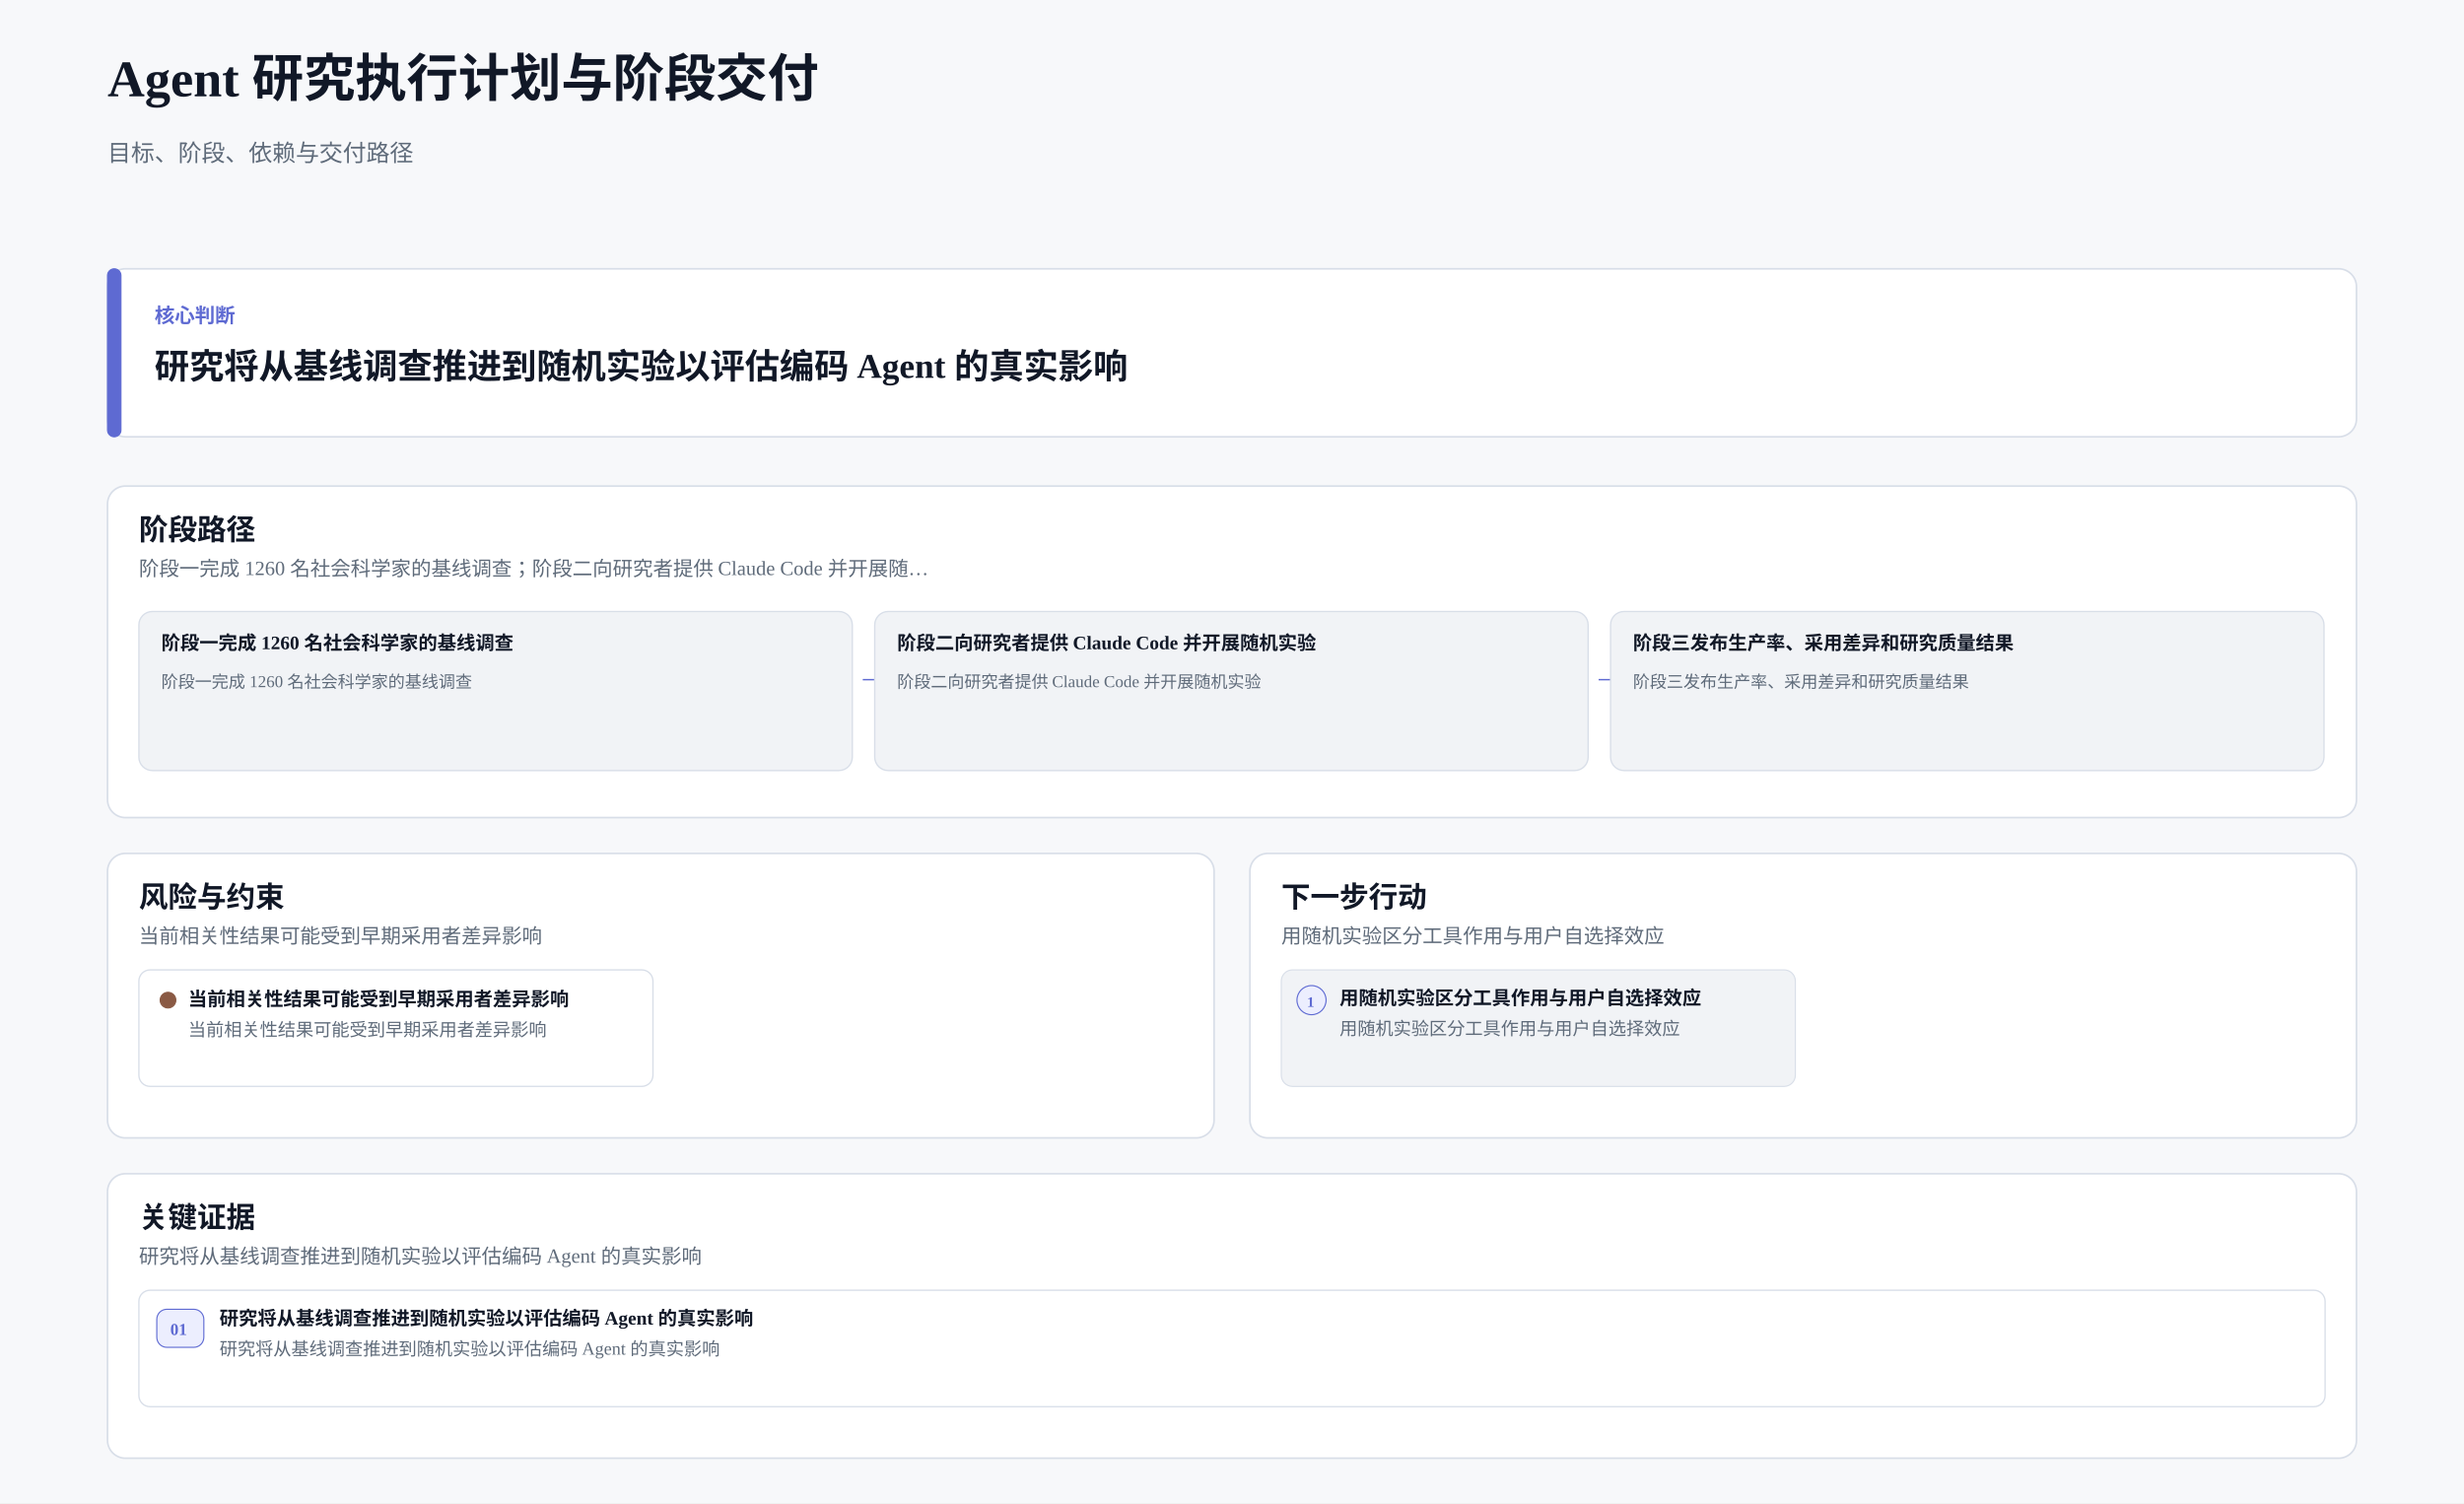
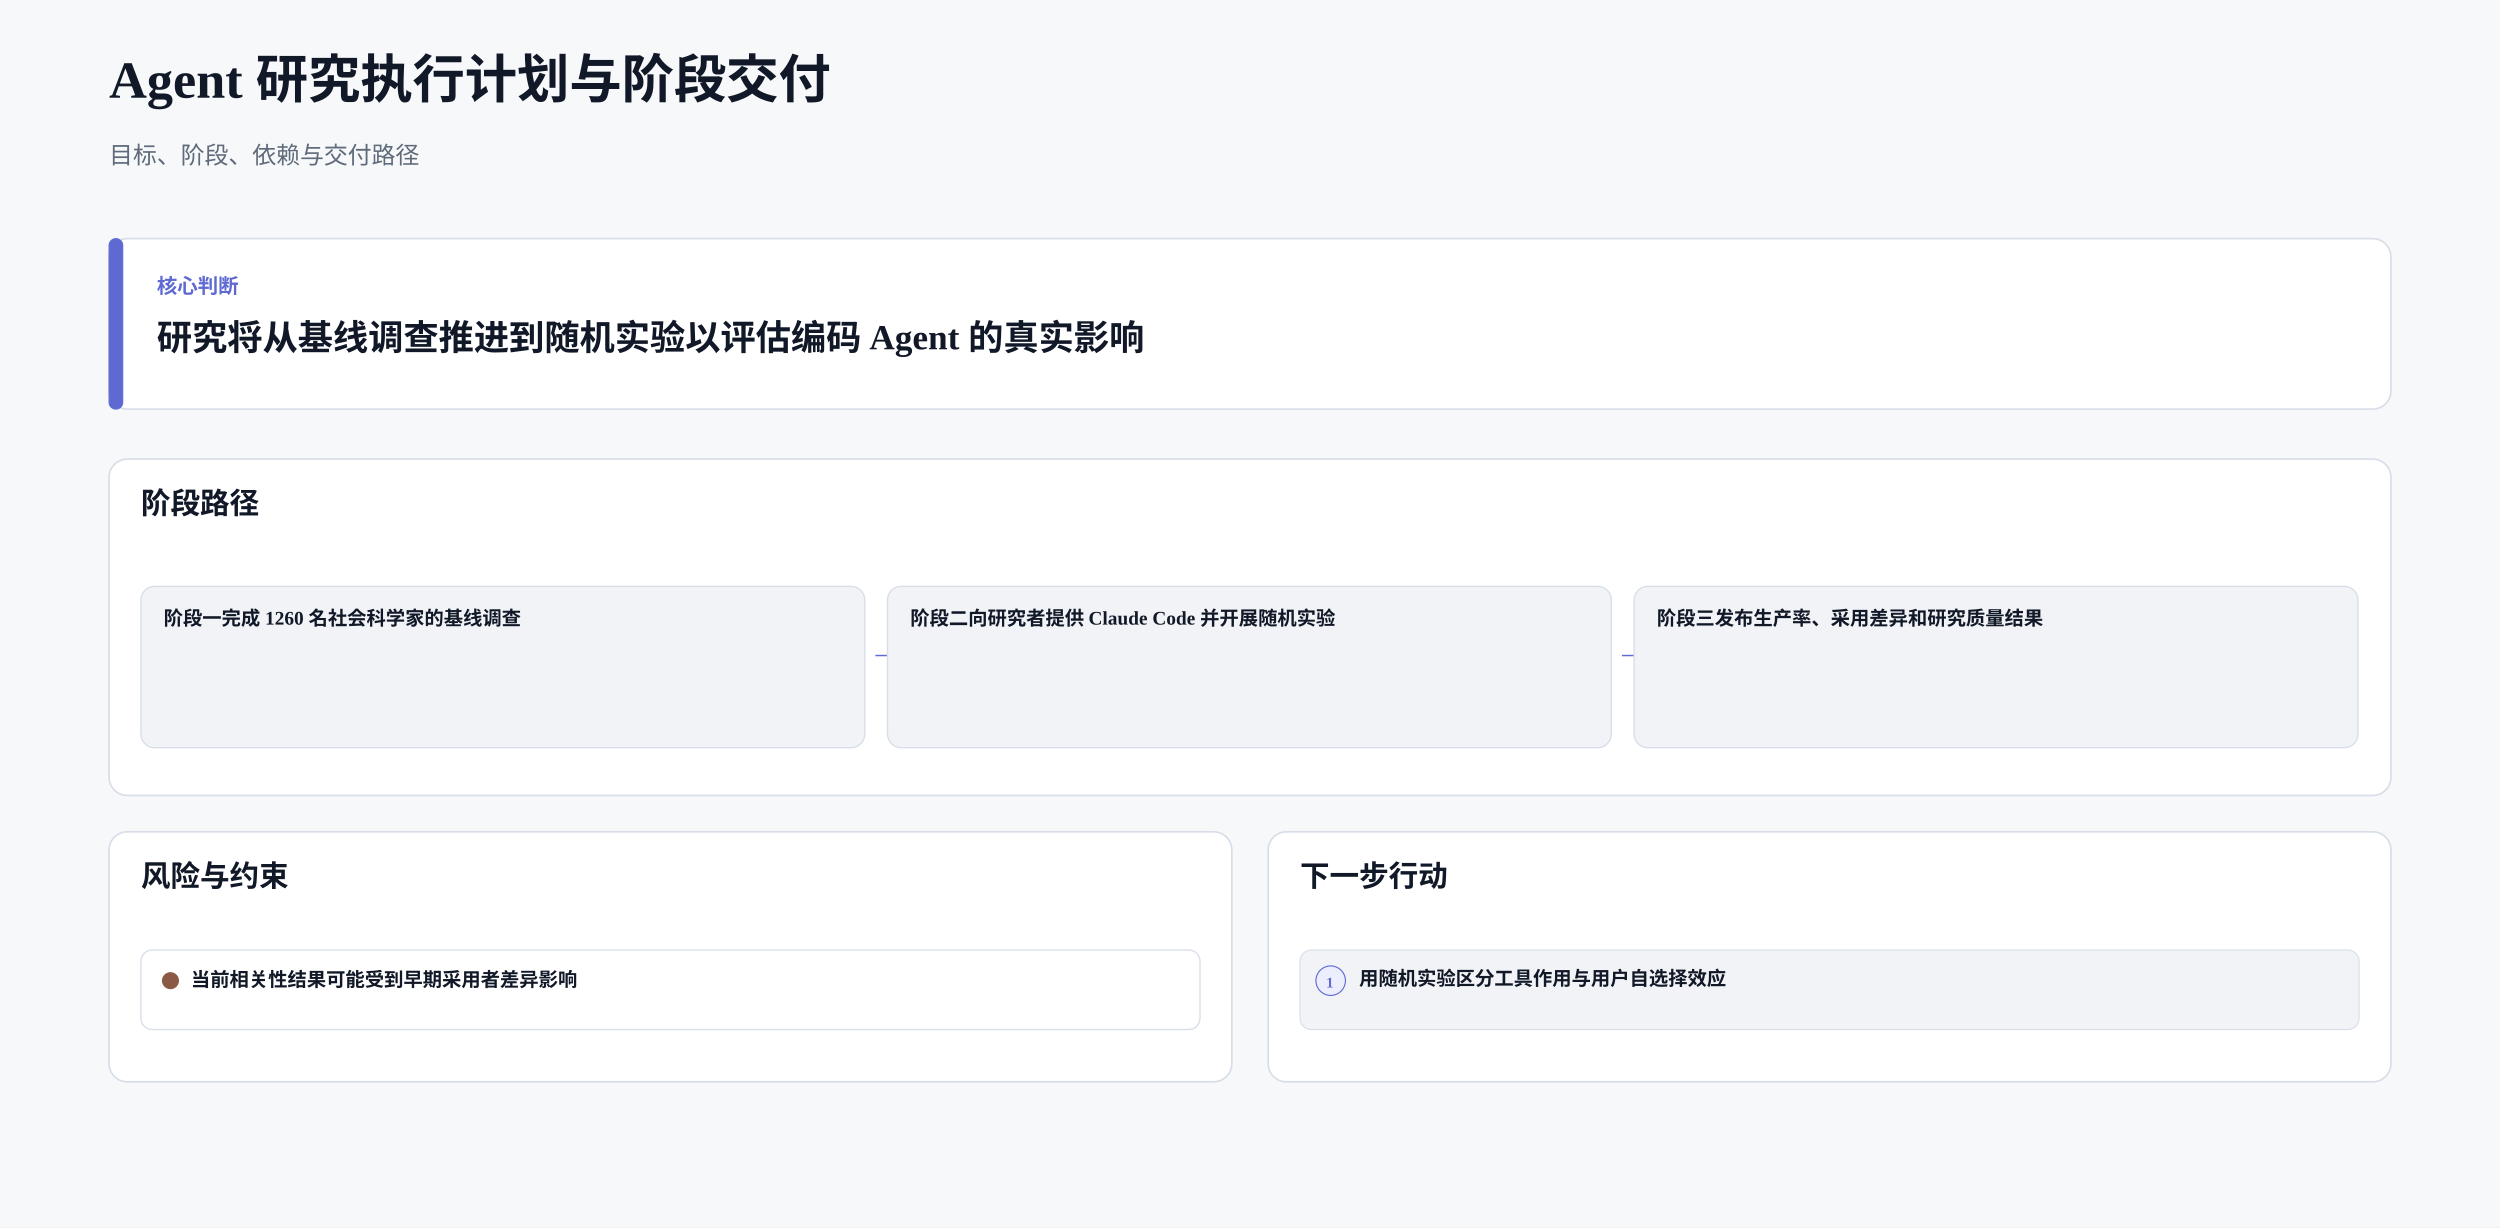
- <svg xmlns="http://www.w3.org/2000/svg" width="2200" height="1342" viewBox="0 0 2200 1342" data-layout-engine="v4" data-expression-mode="modular-canvas">
-   <rect x="0" y="0" width="2200" height="1342" rx="0" fill="#F7F8FA" stroke="#F7F8FA" stroke-width="0" />
+ <svg xmlns="http://www.w3.org/2000/svg" width="2200" height="1080" viewBox="0 0 2200 1080" data-layout-engine="v4" data-layout="expression-canvas" data-pipeline-version="4.4" data-expression-mode="modular-canvas" data-page-skeleton="timeline">
+   <rect x="0" y="0" width="2200" height="1080" rx="0" fill="#F7F8FA" stroke="#F7F8FA" stroke-width="0" />
  <g>
-     <g data-v43-block="title" data-block-type="title" data-x="96" data-y="40" data-width="2008" data-height="200" data-column="full">
+     <g data-v43-block="title" data-block-type="title" data-x="96" data-y="40" data-width="2008" data-height="170" data-column="full">
      <text x="96" y="86" font-size="46" fill="#111827" font-weight="700">
        <tspan x="96" dy="0">Agent 研究执行计划与阶段交付</tspan>
      </text>
      <text x="96" y="144" font-size="21" fill="#5F6B7A" font-weight="500">
        <tspan x="96" dy="0">目标、阶段、依赖与交付路径</tspan>
      </text>
    </g>
-     <g data-v43-block="statement" data-block-type="statement" data-x="96" data-y="240" data-width="2008" data-height="150" data-column="full">
-       <rect x="96" y="240" width="2008" height="150" rx="16" fill="#FFFFFF" stroke="#D8DEE8" stroke-width="1.5" />
-       <rect x="96" y="240" width="12" height="150" rx="6" fill="#5E6AD2" stroke="#5E6AD2" stroke-width="1" />
-       <text x="138" y="288" font-size="18" fill="#5E6AD2" font-weight="700">
+     <g data-v43-block="statement" data-block-type="statement" data-x="96" data-y="210" data-width="2008" data-height="150" data-column="full">
+       <rect x="96" y="210" width="2008" height="150" rx="16" fill="#FFFFFF" stroke="#D8DEE8" stroke-width="1.5" />
+       <rect x="96" y="210" width="12" height="150" rx="6" fill="#5E6AD2" stroke="#5E6AD2" stroke-width="1" />
+       <text x="138" y="258" font-size="18" fill="#5E6AD2" font-weight="700">
        <tspan x="138" dy="0">核心判断</tspan>
      </text>
-       <text x="138" y="338" font-size="31" fill="#111827" font-weight="700">
+       <text x="138" y="308" font-size="31" fill="#111827" font-weight="700">
        <tspan x="138" dy="0">研究将从基线调查推进到随机实验以评估编码 Agent 的真实影响</tspan>
      </text>
    </g>
-     <g data-v43-block="mini-roadmap-1" data-block-type="mini-roadmap" data-x="96" data-y="434" data-width="2008" data-height="296" data-column="full" data-row="0" data-span="12" data-row-alignment="filled" data-offset-span="0" data-density="medium" data-preferred-width="2008" data-text-units="196" data-item-count="3" data-item-layout="rows" data-layout-reason="directional-reading">
-       <rect x="96" y="434" width="2008" height="296" rx="16" fill="#FFFFFF" stroke="#D8DEE8" stroke-width="1.5" data-v4-block-card="true" />
-       <text x="124" y="482" font-size="26" fill="#111827" font-weight="700">
+     <g data-v43-block="mini-roadmap-1" data-block-type="mini-roadmap" data-x="96" data-y="404" data-width="2008" data-height="296" data-column="full" data-row="0" data-span="12" data-row-alignment="filled" data-offset-span="0" data-density="medium" data-preferred-width="2008" data-text-units="75" data-item-count="3" data-item-layout="rows" data-layout-reason="timeline-reading-axis">
+       <rect x="96" y="404" width="2008" height="296" rx="16" fill="#FFFFFF" stroke="#D8DEE8" stroke-width="1.5" data-v4-block-card="true" />
+       <text x="124" y="452" font-size="26" fill="#111827" font-weight="700">
        <tspan x="124" dy="0">阶段路径</tspan>
      </text>
-       <text x="124" y="514" font-size="18" fill="#5F6B7A" font-weight="500">
-         <tspan x="124" dy="0">阶段一完成 1260 名社会科学家的基线调查；阶段二向研究者提供 Claude Code 并开展随…</tspan>
-       </text>
-       <rect x="124" y="546" width="637" height="142" rx="12" fill="#F1F3F6" stroke="#D8DEE8" stroke-width="1.2" />
-       <text x="144" y="580" font-size="17" fill="#111827" font-weight="700">
+       <rect x="124" y="516" width="637" height="142" rx="12" fill="#F1F3F6" stroke="#D8DEE8" stroke-width="1.2" />
+       <text x="144" y="550" font-size="17" fill="#111827" font-weight="700">
        <tspan x="144" dy="0">阶段一完成 1260 名社会科学家的基线调查</tspan>
      </text>
-       <text x="144" y="614" font-size="15" fill="#5F6B7A" font-weight="500">
-         <tspan x="144" dy="0">阶段一完成 1260 名社会科学家的基线调查</tspan>
-       </text>
-       <text x="764" y="612" font-size="31" fill="#5E6AD2" font-weight="700">
+       <text x="764" y="582" font-size="31" fill="#5E6AD2" font-weight="700">
        <tspan x="764" dy="0">→</tspan>
      </text>
-       <rect x="781" y="546" width="637" height="142" rx="12" fill="#F1F3F6" stroke="#D8DEE8" stroke-width="1.2" />
-       <text x="801" y="580" font-size="17" fill="#111827" font-weight="700">
+       <rect x="781" y="516" width="637" height="142" rx="12" fill="#F1F3F6" stroke="#D8DEE8" stroke-width="1.2" />
+       <text x="801" y="550" font-size="17" fill="#111827" font-weight="700">
        <tspan x="801" dy="0">阶段二向研究者提供 Claude Code 并开展随机实验</tspan>
      </text>
-       <text x="801" y="614" font-size="15" fill="#5F6B7A" font-weight="500">
-         <tspan x="801" dy="0">阶段二向研究者提供 Claude Code 并开展随机实验</tspan>
-       </text>
-       <text x="1421" y="612" font-size="31" fill="#5E6AD2" font-weight="700">
+       <text x="1421" y="582" font-size="31" fill="#5E6AD2" font-weight="700">
        <tspan x="1421" dy="0">→</tspan>
      </text>
-       <rect x="1438" y="546" width="637" height="142" rx="12" fill="#F1F3F6" stroke="#D8DEE8" stroke-width="1.2" />
-       <text x="1458" y="580" font-size="17" fill="#111827" font-weight="700">
-         <tspan x="1458" dy="0">阶段三发布生产率、采用差异和研究质量结果</tspan>
-       </text>
-       <text x="1458" y="614" font-size="15" fill="#5F6B7A" font-weight="500">
+       <rect x="1438" y="516" width="637" height="142" rx="12" fill="#F1F3F6" stroke="#D8DEE8" stroke-width="1.2" />
+       <text x="1458" y="550" font-size="17" fill="#111827" font-weight="700">
        <tspan x="1458" dy="0">阶段三发布生产率、采用差异和研究质量结果</tspan>
      </text>
    </g>
-     <g data-v43-block="risk-list-2" data-block-type="risk-list" data-x="96" data-y="762" data-width="988" data-height="254" data-column="left" data-component-variant="risk-cluster" data-row="1" data-span="6" data-row-alignment="filled" data-offset-span="0" data-density="medium" data-preferred-width="1328" data-text-units="65" data-item-count="1" data-item-layout="grid-2" data-layout-reason="substantial-parallel-items">
-       <rect x="96" y="762" width="988" height="254" rx="16" fill="#FFFFFF" stroke="#D8DEE8" stroke-width="1.5" data-v4-block-card="true" />
-       <text x="124" y="810" font-size="26" fill="#111827" font-weight="700">
+     <g data-v43-block="risk-list-2" data-block-type="risk-list" data-x="96" data-y="732" data-width="988" data-height="220" data-column="left" data-component-variant="risk-cluster" data-row="1" data-span="6" data-row-alignment="filled" data-offset-span="0" data-density="medium" data-preferred-width="988" data-text-units="25" data-item-count="1" data-item-layout="rows" data-layout-reason="moderate-parallel-items">
+       <rect x="96" y="732" width="988" height="220" rx="16" fill="#FFFFFF" stroke="#D8DEE8" stroke-width="1.5" data-v4-block-card="true" />
+       <text x="124" y="780" font-size="26" fill="#111827" font-weight="700">
        <tspan x="124" dy="0">风险与约束</tspan>
      </text>
-       <text x="124" y="842" font-size="18" fill="#5F6B7A" font-weight="500">
-         <tspan x="124" dy="0">当前相关性结果可能受到早期采用者差异影响</tspan>
-       </text>
-       <rect x="124" y="866" width="459" height="104" rx="10" fill="#FFFFFF" stroke="#D8DEE8" stroke-width="1.2" data-v4-risk-item="0" />
-       <circle cx="150" cy="893" r="7" fill="#8A5A44" stroke="#8A5A44" stroke-width="1" />
-       <text x="168" y="898" font-size="17" fill="#111827" font-weight="700">
-         <tspan x="168" dy="0">当前相关性结果可能受到早期采用者差异影响</tspan>
-       </text>
-       <text x="168" y="925" font-size="16" fill="#5F6B7A" font-weight="500">
+       <rect x="124" y="836" width="932" height="70" rx="10" fill="#FFFFFF" stroke="#D8DEE8" stroke-width="1.2" data-v4-risk-item="0" />
+       <circle cx="150" cy="863" r="7" fill="#8A5A44" stroke="#8A5A44" stroke-width="1" />
+       <text x="168" y="868" font-size="17" fill="#111827" font-weight="700">
        <tspan x="168" dy="0">当前相关性结果可能受到早期采用者差异影响</tspan>
      </text>
    </g>
-     <g data-v43-block="action-list-3" data-block-type="action-list" data-x="1116" data-y="762" data-width="988" data-height="254" data-column="right" data-component-variant="action-checklist" data-row="1" data-span="6" data-row-alignment="filled" data-offset-span="0" data-density="medium" data-preferred-width="1328" data-text-units="62" data-item-count="1" data-item-layout="grid-2" data-layout-reason="substantial-parallel-items">
-       <rect x="1116" y="762" width="988" height="254" rx="16" fill="#FFFFFF" stroke="#D8DEE8" stroke-width="1.5" data-v4-block-card="true" />
-       <text x="1144" y="810" font-size="26" fill="#111827" font-weight="700">
+     <g data-v43-block="action-list-3" data-block-type="action-list" data-x="1116" data-y="732" data-width="988" data-height="220" data-column="right" data-component-variant="action-checklist" data-row="1" data-span="6" data-row-alignment="filled" data-offset-span="0" data-density="medium" data-preferred-width="988" data-text-units="24" data-item-count="1" data-item-layout="rows" data-layout-reason="moderate-parallel-items">
+       <rect x="1116" y="732" width="988" height="220" rx="16" fill="#FFFFFF" stroke="#D8DEE8" stroke-width="1.5" data-v4-block-card="true" />
+       <text x="1144" y="780" font-size="26" fill="#111827" font-weight="700">
        <tspan x="1144" dy="0">下一步行动</tspan>
      </text>
-       <text x="1144" y="842" font-size="18" fill="#5F6B7A" font-weight="500">
-         <tspan x="1144" dy="0">用随机实验区分工具作用与用户自选择效应</tspan>
-       </text>
-       <rect x="1144" y="866" width="459" height="104" rx="10" fill="#F1F3F6" stroke="#D8DEE8" stroke-width="1" data-v4-action-item="0" />
-       <circle cx="1171" cy="893" r="13" fill="#ECEEFE" stroke="#5E6AD2" stroke-width="1" />
-       <text x="1167" y="899" font-size="13" fill="#5E6AD2" font-weight="700">
+       <rect x="1144" y="836" width="932" height="70" rx="10" fill="#F1F3F6" stroke="#D8DEE8" stroke-width="1" data-v4-action-item="0" />
+       <circle cx="1171" cy="863" r="13" fill="#ECEEFE" stroke="#5E6AD2" stroke-width="1" />
+       <text x="1167" y="869" font-size="13" fill="#5E6AD2" font-weight="700">
        <tspan x="1167" dy="0">1</tspan>
      </text>
-       <text x="1196" y="897" font-size="17" fill="#111827" font-weight="700">
+       <text x="1196" y="867" font-size="17" fill="#111827" font-weight="700">
        <tspan x="1196" dy="0">用随机实验区分工具作用与用户自选择效应</tspan>
-       </text>
-       <text x="1196" y="924" font-size="16" fill="#5F6B7A" font-weight="500">
-         <tspan x="1196" dy="0">用随机实验区分工具作用与用户自选择效应</tspan>
-       </text>
-     </g>
-     <g data-v43-block="evidence-list-4" data-block-type="evidence-list" data-x="96" data-y="1048" data-width="2008" data-height="254" data-column="full" data-component-variant="evidence-tiles" data-row="2" data-span="12" data-row-alignment="filled" data-offset-span="0" data-density="dense" data-preferred-width="2008" data-text-units="100" data-item-count="1" data-item-layout="rows" data-layout-reason="long-explanatory-items">
-       <rect x="96" y="1048" width="2008" height="254" rx="16" fill="#FFFFFF" stroke="#D8DEE8" stroke-width="1.5" data-v4-block-card="true" />
-       <text x="124" y="1096" font-size="26" fill="#111827" font-weight="700">
-         <tspan x="124" dy="0">关键证据</tspan>
-       </text>
-       <text x="124" y="1128" font-size="18" fill="#5F6B7A" font-weight="500">
-         <tspan x="124" dy="0">研究将从基线调查推进到随机实验以评估编码 Agent 的真实影响</tspan>
-       </text>
-       <rect x="124" y="1152" width="1952" height="104" rx="10" fill="#FFFFFF" stroke="#D8DEE8" stroke-width="1.2" data-v4-evidence-item="0" />
-       <rect x="140" y="1169" width="42" height="34" rx="9" fill="#ECEEFE" stroke="#5E6AD2" stroke-width="1" />
-       <text x="152" y="1192" font-size="15" fill="#5E6AD2" font-weight="700">
-         <tspan x="152" dy="0">01</tspan>
-       </text>
-       <text x="196" y="1183" font-size="17" fill="#111827" font-weight="700">
-         <tspan x="196" dy="0">研究将从基线调查推进到随机实验以评估编码 Agent 的真实影响</tspan>
-       </text>
-       <text x="196" y="1210" font-size="16" fill="#5F6B7A" font-weight="500">
-         <tspan x="196" dy="0">研究将从基线调查推进到随机实验以评估编码 Agent 的真实影响</tspan>
      </text>
    </g>
  </g>
</svg>
